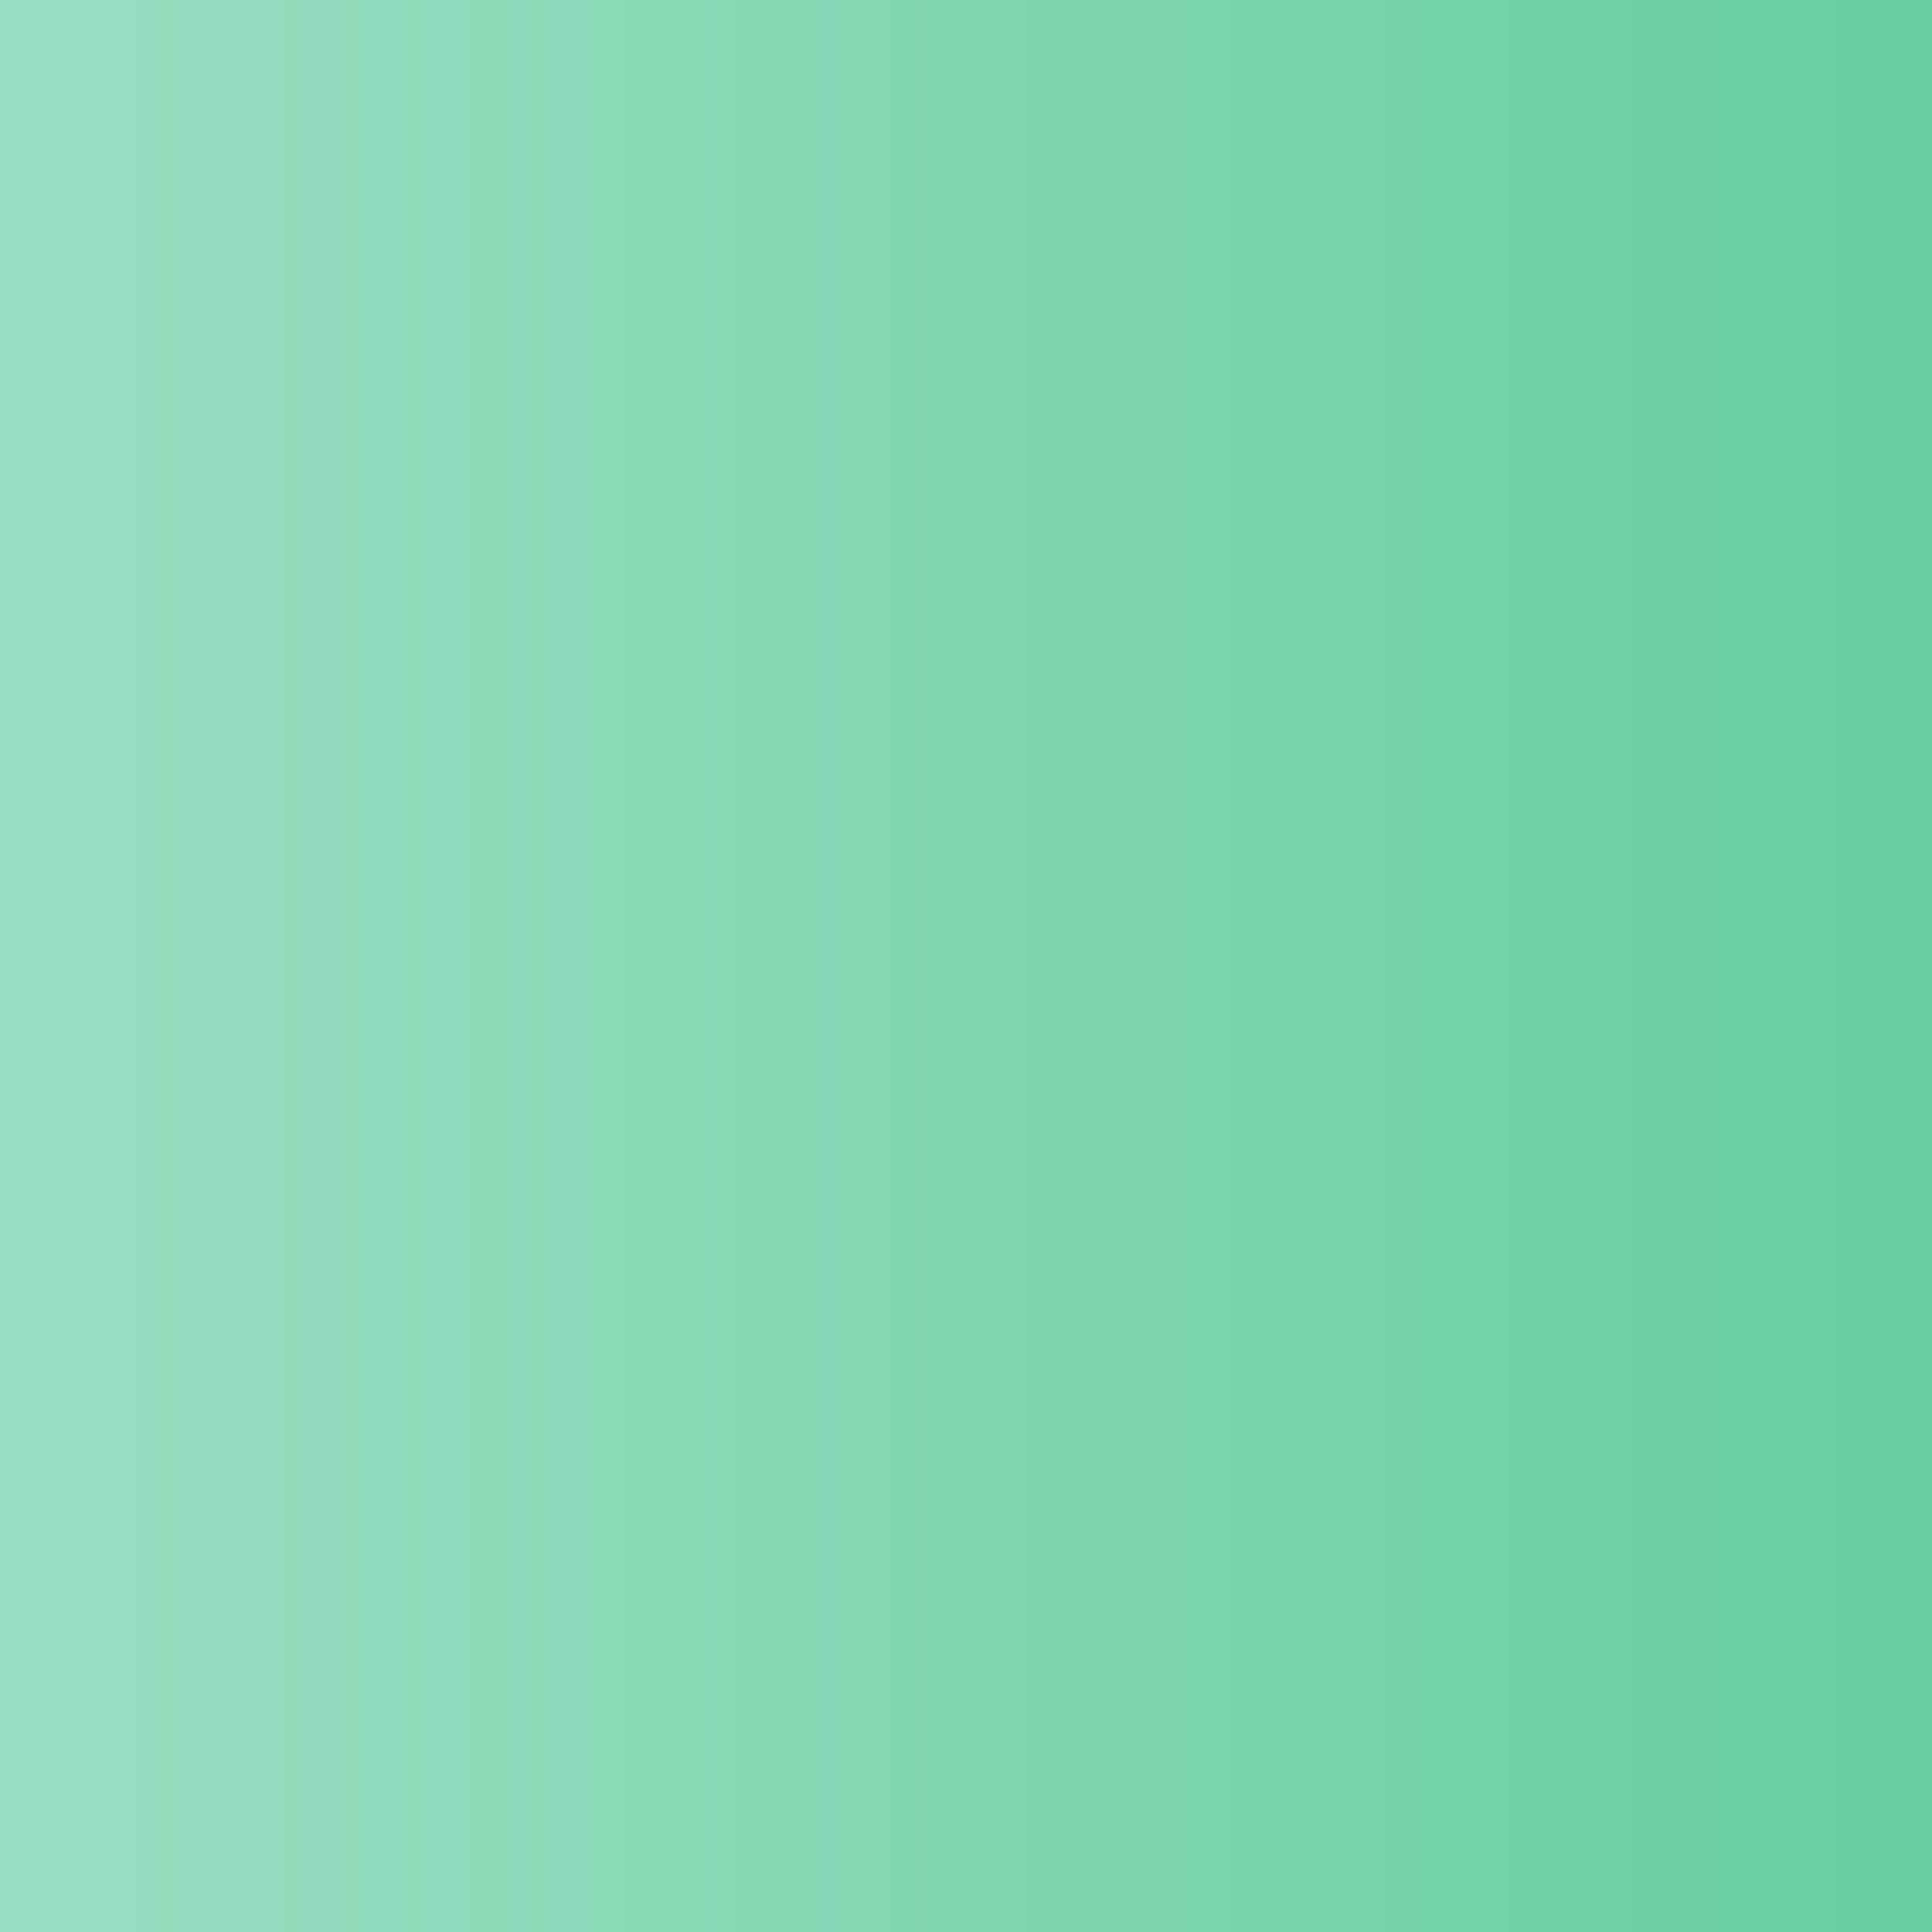
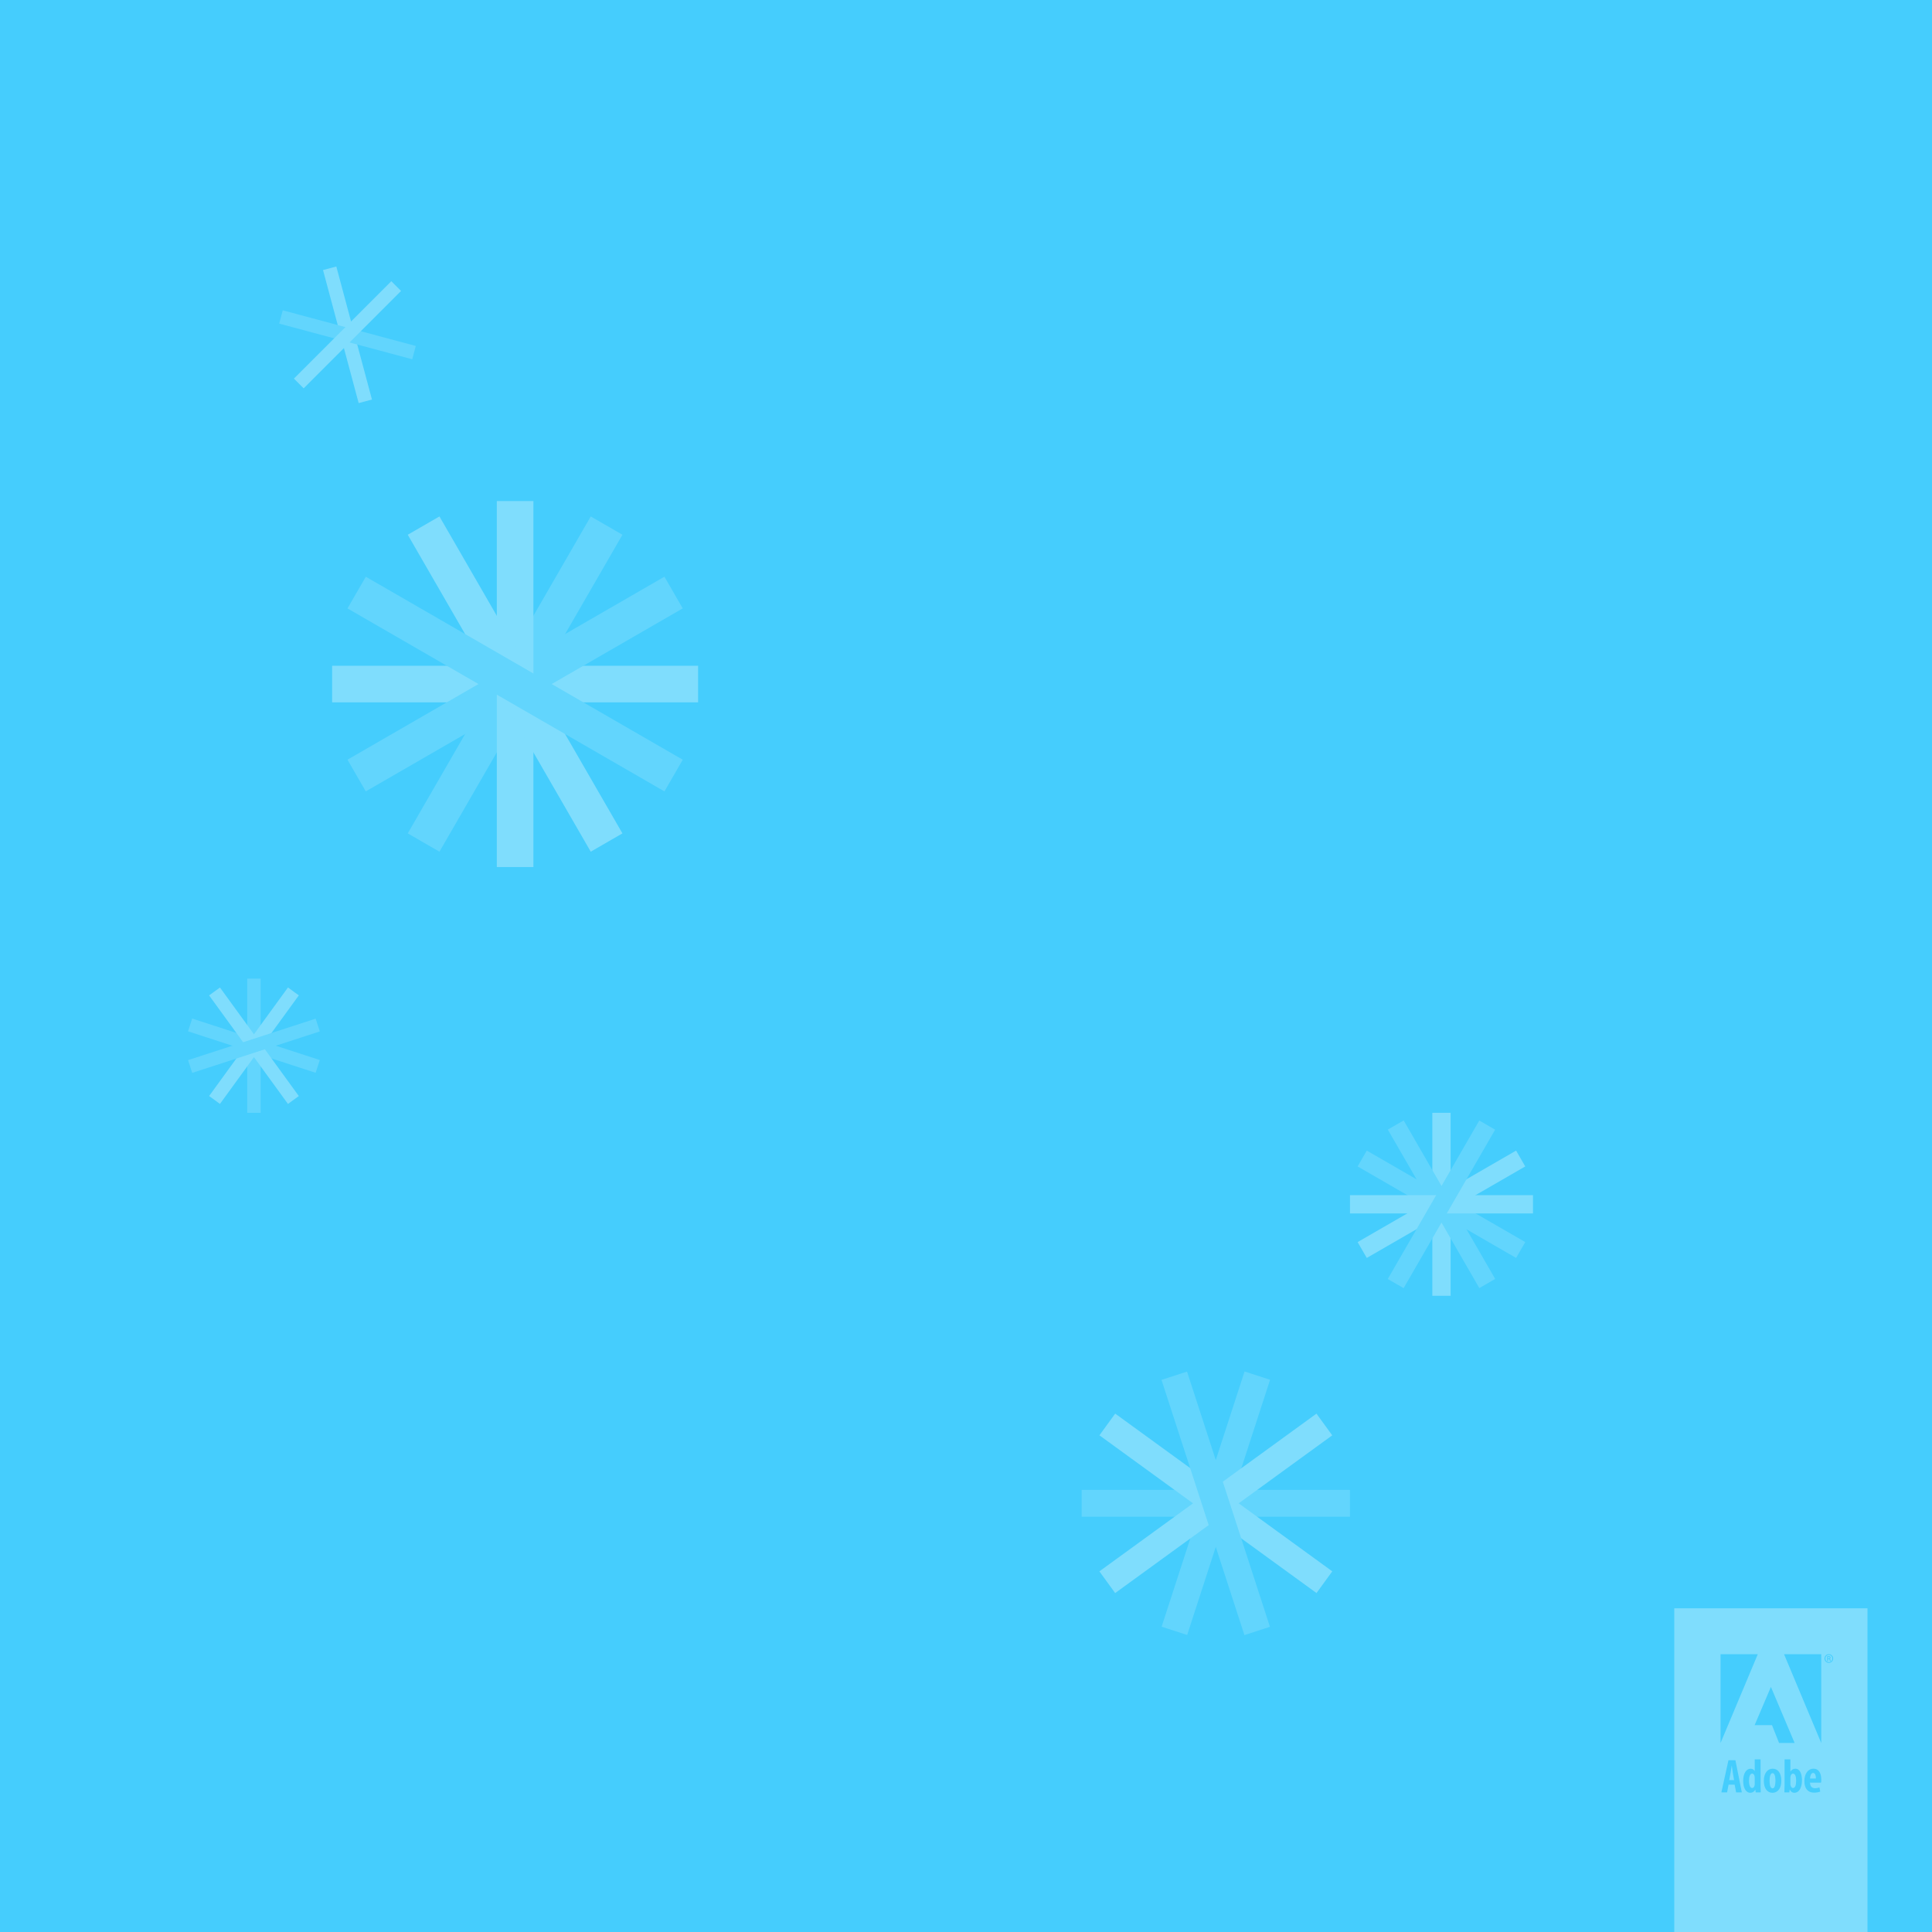
- <svg xmlns="http://www.w3.org/2000/svg" version="1.1" id="vs_back_05" x="0px" y="0px" width="1080px" height="1080px" viewBox="0 0 1080 1080" enable-background="new 0 0 1080 1080" xml:space="preserve">
-   <linearGradient id="SVGID_1_" gradientUnits="userSpaceOnUse" x1="0" y1="540" x2="1080" y2="540">
-     <stop offset="0" style="stop-color:#9ADEC1" />
-     <stop offset="1" style="stop-color:#67CEA2" />
-   </linearGradient>
-   <rect fill="url(#SVGID_1_)" width="1080" height="1080" />
+ <svg xmlns="http://www.w3.org/2000/svg" version="1.1" id="vs_bg" x="0px" y="0px" width="1080px" height="1080px" viewBox="0 0 1080 1080" enable-background="new 0 0 1080 1080" xml:space="preserve">
+   <rect fill="#45CDFD" width="1080" height="1080" />
+   <g>
+     <path fill="#7FDDFD" d="M990.877,991.201c-1.374,0-1.666,2.389-1.666,4.219c0,2.221,0.367,4.268,1.693,4.268h0.027   c1.238,0,1.555-2.329,1.555-4.268C992.486,993.59,992.17,991.201,990.877,991.201z" />
+     <path fill="#7FDDFD" d="M1002.268,991.457c-0.617,0-1.139,0.673-1.316,1.392l-0.117,0.824v3.638c0,0.32,0.057,0.625,0.123,0.826   c0.328,1.098,0.886,1.363,1.326,1.363c1.254,0,1.771-1.586,1.771-4.132C1004.055,993.059,1003.507,991.457,1002.268,991.457z" />
+     <path fill="#7FDDFD" d="M979.49,991.457c-1.293,0-1.778,1.883-1.778,4.074c0,2.527,0.69,3.969,1.732,3.969   c0.488,0,1.046-0.25,1.351-1.306c0.066-0.206,0.107-0.497,0.107-0.827v-3.441l-0.048-0.778   C980.731,992.266,980.248,991.457,979.49,991.457z" />
+     <path fill="#7FDDFD" d="M968.093,987.111h-0.065c-0.199,1.219-0.467,3.025-0.666,4.103l-0.712,3.883h2.706l-0.66-3.892   C968.503,990.076,968.268,988.324,968.093,987.111z" />
+     <path fill="#7FDDFD" d="M935.928,899.039V1080h108V899.039H935.928z M1018.092,924.713v49.635l-20.802-49.635H1018.092z    M1003.211,974.346h-8.688l-3.971-9.982h-9.707l9.106-21.361L1003.211,974.346z M961.795,924.713h20.826l-20.826,49.635V924.713z    M970.504,1001.959l-0.838-4.318h-3.371l-0.856,4.318h-3.177l3.954-17.981h3.884l3.592,17.981H970.504z M981.455,1001.963   l-0.188-1.502h-0.066c-0.47,0.925-1.498,1.718-2.718,1.718c-2.694,0-4.029-2.961-4.029-6.702c0-4.549,1.998-6.761,4.155-6.761   c1.127,0,1.871,0.552,2.24,1.347h0.053v-6.565h3.262v14.733c0,1.176,0.057,2.607,0.104,3.732H981.455z M990.896,1002.179h-0.026   c-2.987,0-4.873-2.408-4.873-6.702c0-4.686,2.416-6.764,4.944-6.764c2.969,0,4.821,2.515,4.821,6.694   C995.762,1000.771,992.857,1002.179,990.896,1002.179z M1003.091,1002.179c-1.146,0-1.898-0.507-2.583-1.778h-0.066l-0.181,1.56   h-2.787c0.045-1.085,0.108-2.554,0.108-3.729v-14.733h3.252v6.787h0.051c0.642-0.997,1.494-1.571,2.738-1.571   c2.451,0,3.687,2.779,3.687,6.402C1007.31,999.713,1005.465,1002.179,1003.091,1002.179z M1017.995,996.514l-6.178-0.021   c0.036,2.359,1.28,3.128,2.823,3.128c0.986,0,1.826-0.213,2.447-0.454l0.443,2.33c-0.868,0.373-2.2,0.604-3.48,0.604   c-3.493,0-5.395-2.369-5.395-6.432c0-4.363,2.206-6.971,5.1-6.971c2.789,0,4.342,2.306,4.342,6.09   C1018.098,995.646,1018.059,996.127,1017.995,996.514z M1022.334,929.556c-1.341,0-2.429-1.076-2.429-2.434   c0-1.339,1.088-2.41,2.429-2.41h0.012c1.332,0,2.396,1.071,2.396,2.41C1024.742,928.479,1023.678,929.556,1022.334,929.556z" />
+     <path fill="#7FDDFD" d="M1022.207,926.134l-0.313,0.009v0.876h0.295c0.347,0,0.639-0.118,0.639-0.431   C1022.828,926.35,1022.66,926.134,1022.207,926.134z" />
+     <path fill="#7FDDFD" d="M1013.55,991.077c-1.187,0-1.685,1.733-1.72,3.125h3.271   C1015.111,992.367,1014.587,991.077,1013.55,991.077z" />
+     <path fill="#7FDDFD" d="M1022.346,925.123h-0.012c-1.066,0-1.926,0.896-1.926,2.007c0,1.118,0.859,2.012,1.938,2.012   c1.064,0.011,1.914-0.894,1.914-2.012C1024.26,926.02,1023.41,925.123,1022.346,925.123z M1022.916,928.529   c-0.066-0.08-0.117-0.326-0.175-0.688c-0.058-0.316-0.235-0.453-0.563-0.453h-0.283v1.141h-0.488v-2.684   c0.229-0.039,0.452-0.079,0.811-0.079c0.431,0,0.699,0.085,0.873,0.224l0.236,0.549c0,0.348-0.229,0.574-0.521,0.648v0.023   c0.234,0.043,0.385,0.255,0.437,0.654c0.069,0.42,0.126,0.584,0.169,0.664H1022.916z" />
+   </g>
+   <g>
+     <rect x="604.645" y="832.863" fill="#62D5FD" width="150" height="15" />
+     <rect x="604.645" y="832.863" transform="matrix(0.309 -0.9511 0.9511 0.309 -329.61 1227.057)" fill="#62D5FD" width="150" height="15" />
+     <rect x="604.644" y="832.863" transform="matrix(-0.809 -0.5878 0.5878 -0.809 735.5339 1919.717)" fill="#7FDDFD" width="150" height="15.001" />
+     <rect x="604.646" y="832.863" transform="matrix(-0.809 0.5878 -0.5878 -0.809 1723.445 1120.742)" fill="#7FDDFD" width="149.999" height="15.001" />
+     <rect x="604.645" y="832.863" transform="matrix(0.309 0.9511 -0.9511 0.309 1268.857 -65.7032)" fill="#62D5FD" width="150.001" height="15" />
+   </g>
+   <g>
+     <rect x="138.207" y="547.061" fill="#62D5FD" width="7.5" height="75" />
+     <rect x="104.457" y="580.811" transform="matrix(-0.9511 -0.309 0.309 -0.9511 96.3229 1184.378)" fill="#62D5FD" width="75" height="7.5" />
+     <rect x="104.457" y="580.811" transform="matrix(-0.5878 0.809 -0.809 -0.5878 698.3182 813.3109)" fill="#7FDDFD" width="75" height="7.501" />
+     <rect x="104.457" y="580.81" transform="matrix(0.5878 0.809 -0.809 0.5878 531.4343 126.1171)" fill="#7FDDFD" width="75" height="7.501" />
+     <rect x="104.457" y="580.81" transform="matrix(0.9511 -0.309 0.309 0.9511 -173.6947 72.4795)" fill="#62D5FD" width="75" height="7.501" />
+   </g>
+   <g>
+     <rect x="155.752" y="183.291" transform="matrix(-0.2588 -0.9659 0.9659 -0.2588 63.7607 423.207)" fill="#7FDDFD" width="76.994" height="7.7" />
+     <rect x="155.752" y="183.291" transform="matrix(-0.9659 -0.2588 0.2588 -0.9659 333.4426 418.181)" fill="#62D5FD" width="76.994" height="7.699" />
+     <rect x="155.752" y="183.291" transform="matrix(0.7071 -0.7071 0.7071 0.7071 -75.4345 192.168)" fill="#7FDDFD" width="76.993" height="7.7" />
+   </g>
+   <g>
+     <rect x="185.658" y="372.16" fill="#7FDDFD" width="204.589" height="20.459" />
+     <rect x="185.658" y="372.16" transform="matrix(0.866 -0.5 0.5 0.866 -152.6166 195.2073)" fill="#62D5FD" width="204.588" height="20.459" />
+     <rect x="185.659" y="372.16" transform="matrix(0.5 -0.866 0.866 0.5 -187.1827 440.5707)" fill="#62D5FD" width="204.589" height="20.459" />
+     <rect x="277.723" y="280.095" fill="#7FDDFD" width="20.46" height="204.589" />
+     <rect x="185.658" y="372.16" transform="matrix(-0.5 -0.866 0.866 -0.5 100.7689 822.9584)" fill="#7FDDFD" width="204.589" height="20.46" />
+     <rect x="185.659" y="372.16" transform="matrix(-0.866 -0.5 0.5 -0.866 346.1324 857.5259)" fill="#62D5FD" width="204.588" height="20.46" />
+   </g>
+   <g>
+     <rect x="800.678" y="622.061" fill="#7FDDFD" width="10.229" height="102.295" />
+     <rect x="754.645" y="668.094" transform="matrix(0.5 0.866 -0.866 0.5 985.9111 -361.2327)" fill="#62D5FD" width="102.295" height="10.23" />
+     <rect x="754.645" y="668.093" transform="matrix(0.866 0.5 -0.5 0.866 444.5606 -312.7034)" fill="#62D5FD" width="102.295" height="10.23" />
+     <rect x="754.645" y="668.094" fill="#7FDDFD" width="102.295" height="10.229" />
+     <rect x="754.645" y="668.093" transform="matrix(0.866 -0.5 0.5 0.866 -228.6487 493.0896)" fill="#7FDDFD" width="102.295" height="10.23" />
+     <rect x="754.645" y="668.093" transform="matrix(0.5 -0.866 0.866 0.5 -180.1165 1034.448)" fill="#62D5FD" width="102.294" height="10.23" />
+   </g>
</svg>
